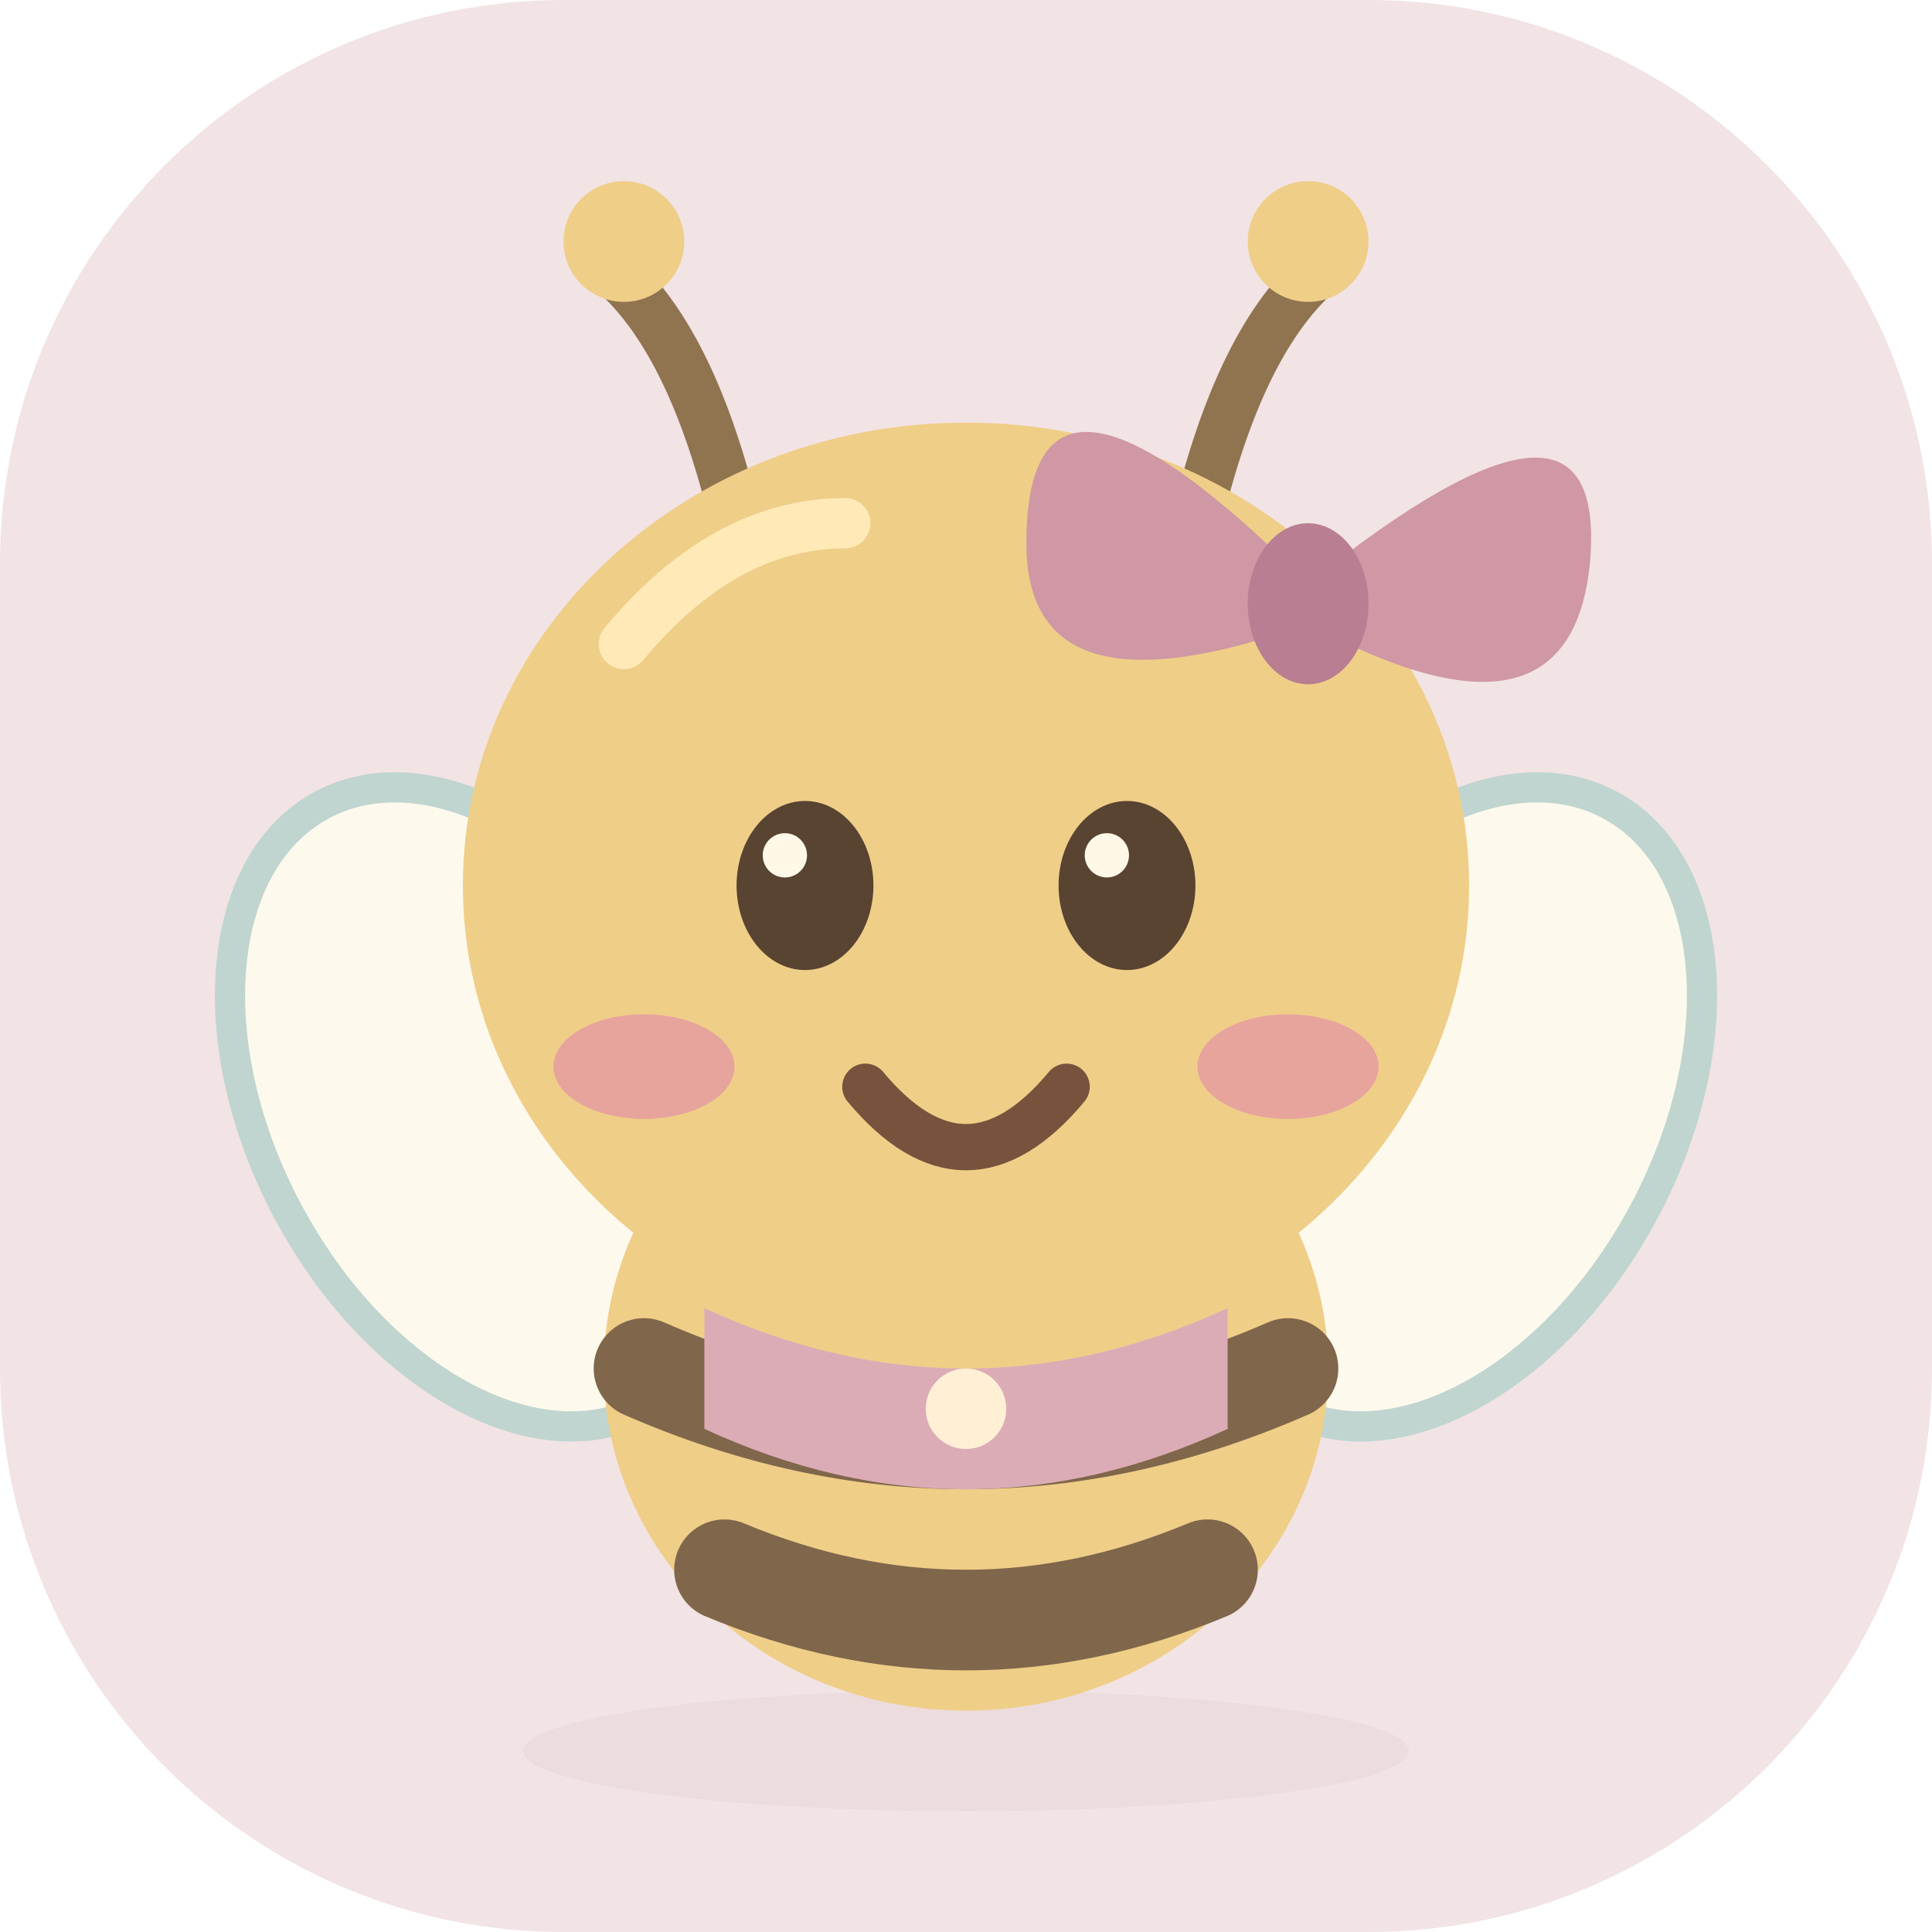
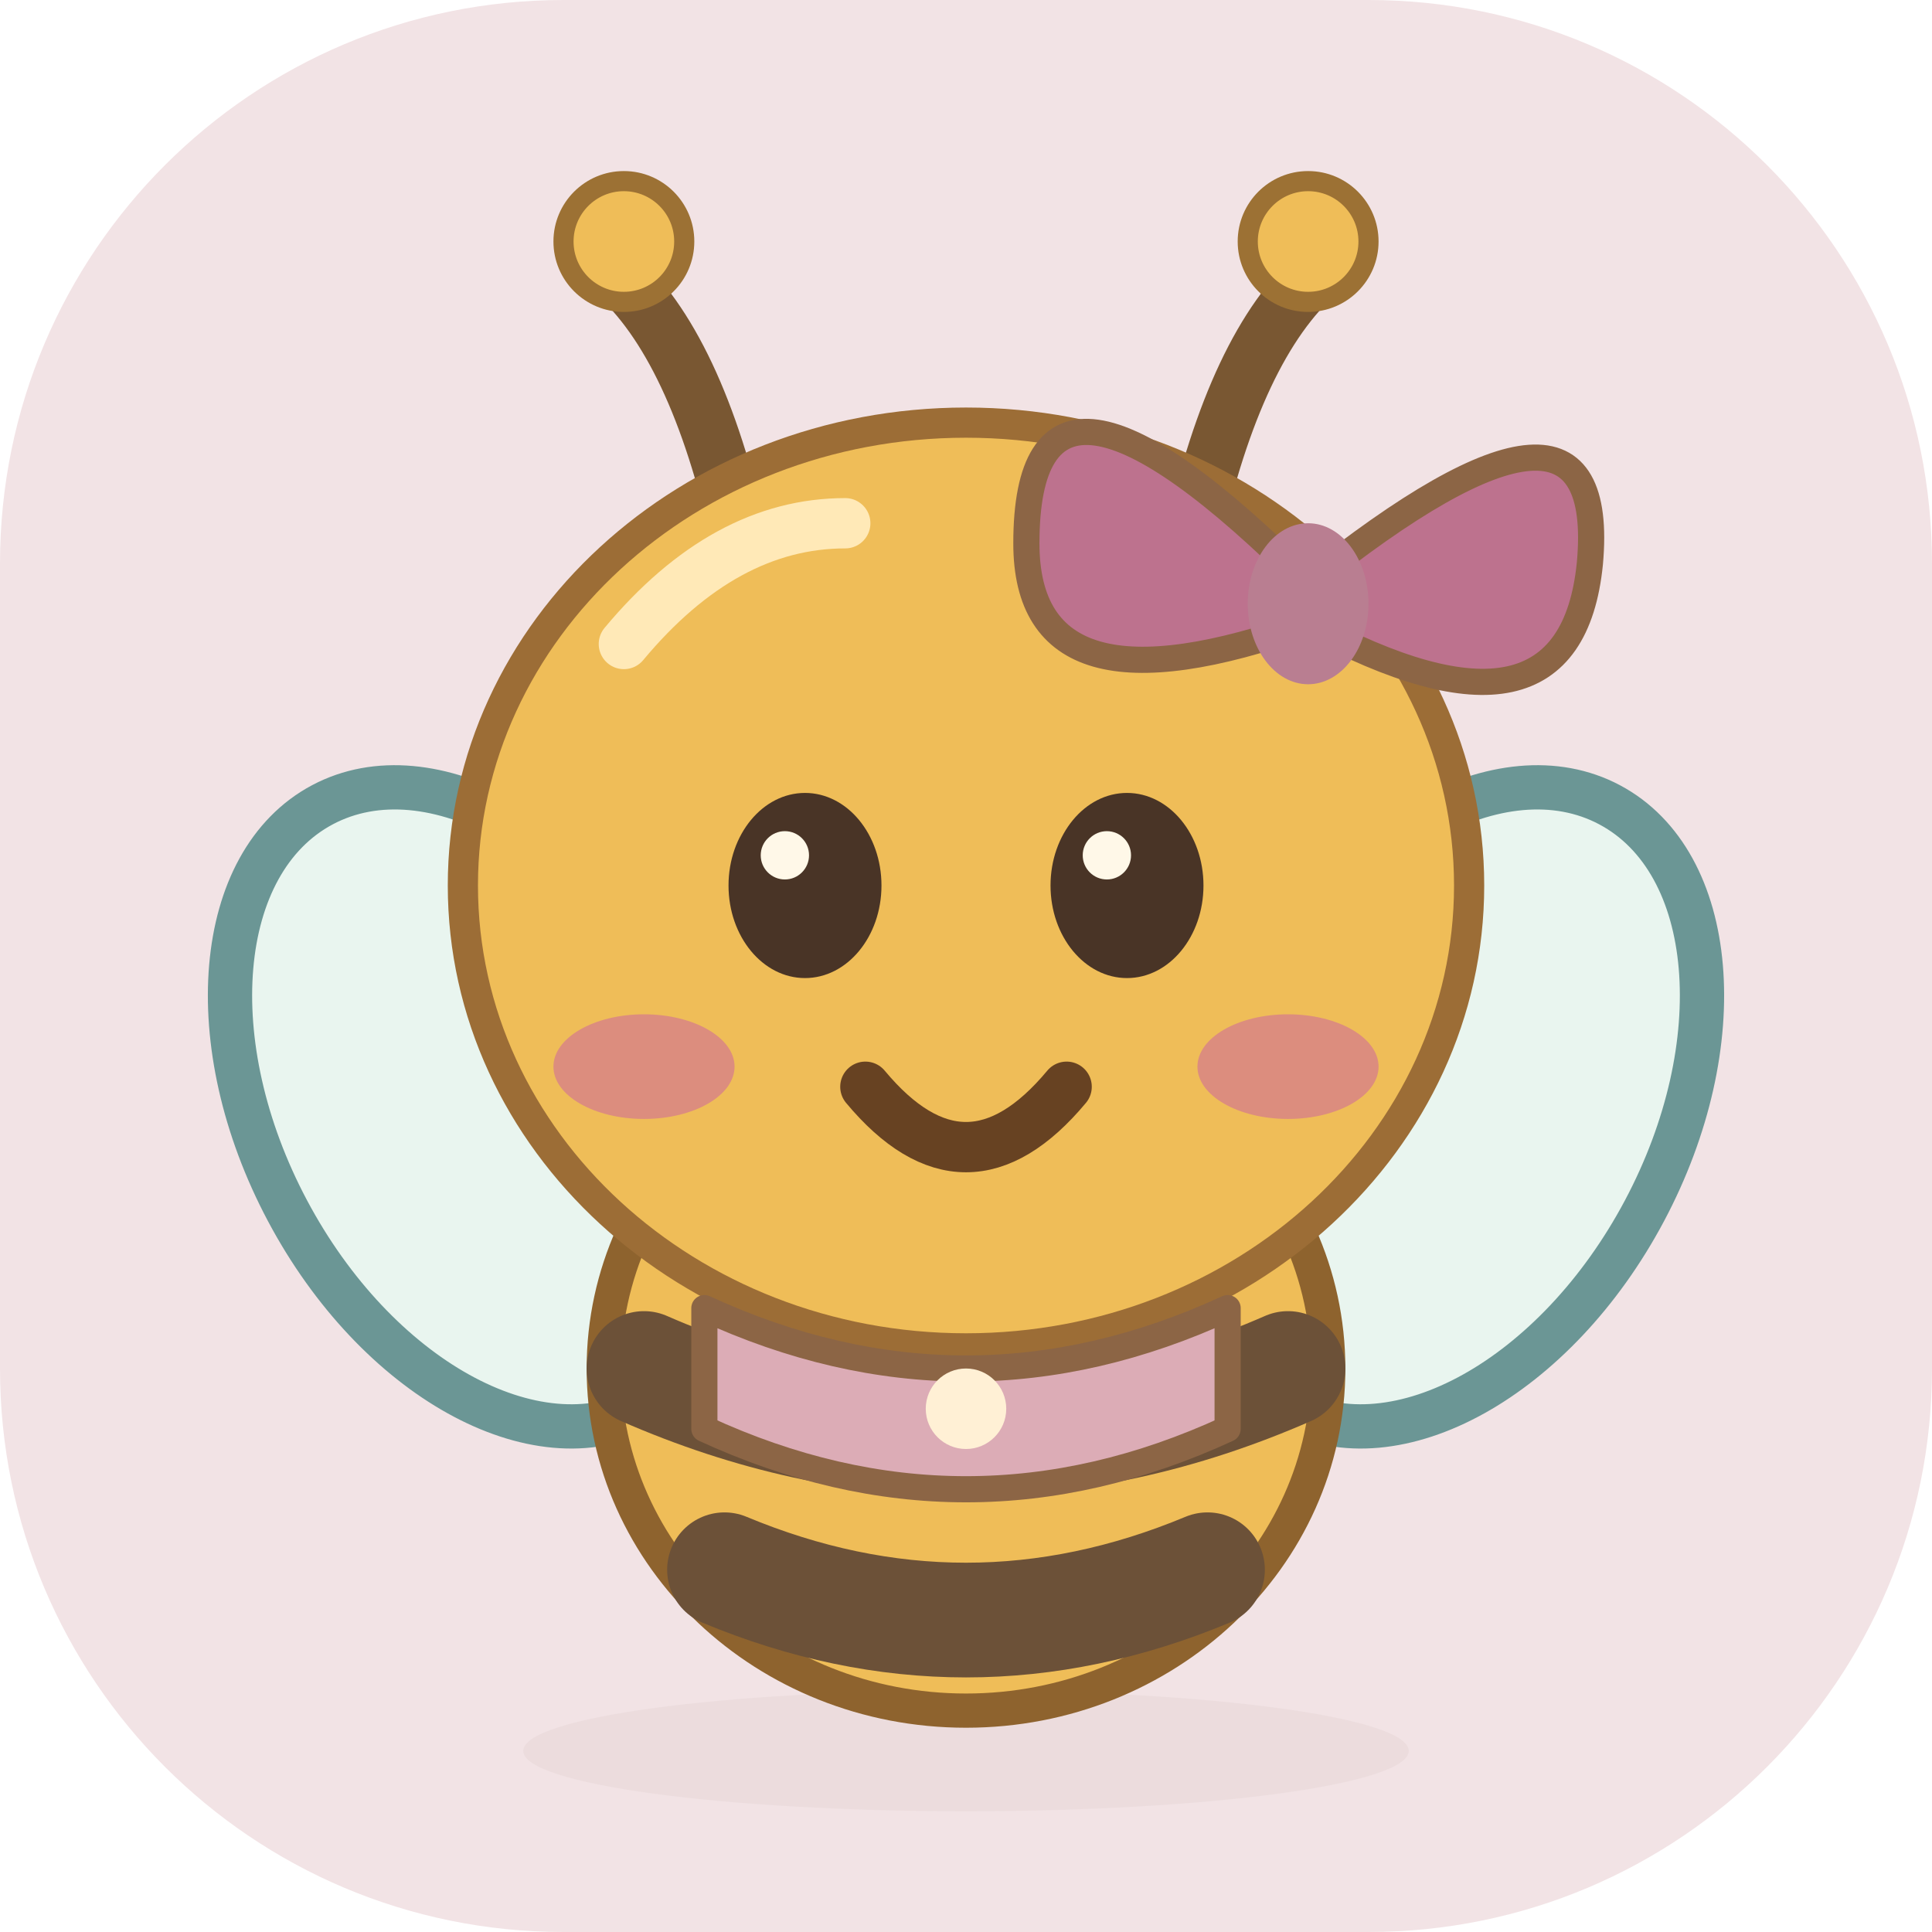
<svg xmlns="http://www.w3.org/2000/svg" viewBox="0 0 96 96">
  <rect x="0" y="0" width="96" height="96" rx="28" fill="#f2e3e5" />
-   <ellipse cx="48" cy="87" rx="22" ry="3" fill="#6b58420c" />
-   <ellipse cx="24" cy="55" rx="11" ry="17" transform="rotate(-28 24 55)" fill="#fdf9ed" stroke="#c0d5cf" stroke-width="1.5" />
-   <ellipse cx="72" cy="55" rx="11" ry="17" transform="rotate(28 72 55)" fill="#fdf9ed" stroke="#c0d5cf" stroke-width="1.5" />
-   <ellipse cx="48" cy="68" rx="18" ry="17" fill="#efce88" />
-   <path d="M32 68q16 7 32 0m-28 10q12 5 24 0" fill="none" stroke="#80664a" stroke-width="5" stroke-linecap="round" stroke-linejoin="round" />
-   <path d="M37 28q-2-10-6-14m28 14q2-10 6-14" fill="none" stroke="#8f744f" stroke-width="2.5" stroke-linecap="round" stroke-linejoin="round" />
-   <ellipse cx="31" cy="12" rx="3" ry="3" fill="#efce88" />
-   <ellipse cx="65" cy="12" rx="3" ry="3" fill="#efce88" />
-   <ellipse cx="48" cy="44" rx="25" ry="23" fill="#efce88" />
+   <ellipse cx="48" cy="87" rx="22" ry="3" fill="#6b58420c" stroke="none" stroke-width="1.7" />
+   <ellipse cx="24" cy="55" rx="11" ry="17" transform="rotate(-28 24 55)" fill="#e9f5ef" stroke="#6b9695" stroke-width="2.2" />
+   <ellipse cx="72" cy="55" rx="11" ry="17" transform="rotate(28 72 55)" fill="#e9f5ef" stroke="#6b9695" stroke-width="2.2" />
+   <ellipse cx="48" cy="68" rx="18" ry="17" fill="#efbd58" stroke="#8e632e" stroke-width="1.7" />
+   <path d="M32 68q16 7 32 0m-28 10q12 5 24 0" fill="none" stroke="#6c5138" stroke-width="5.7" stroke-linecap="round" stroke-linejoin="round" />
+   <path d="M37 28q-2-10-6-14m28 14q2-10 6-14" fill="none" stroke="#795732" stroke-width="2.8" stroke-linecap="round" stroke-linejoin="round" />
+   <ellipse cx="31" cy="12" rx="3" ry="3" fill="#efbd58" stroke="#9c7134" stroke-width="1" />
+   <ellipse cx="65" cy="12" rx="3" ry="3" fill="#efbd58" stroke="#9c7134" stroke-width="1" />
+   <ellipse cx="48" cy="44" rx="25" ry="23" fill="#efbd58" stroke="#9c6d36" stroke-width="1.5" />
  <path d="M31 32q5-6 11-6" fill="none" stroke="#ffe9b7" stroke-width="2.5" stroke-linecap="round" stroke-linejoin="round" />
-   <ellipse cx="40" cy="44" rx="3.4" ry="4.2" fill="#594331" />
-   <ellipse cx="39" cy="42.5" rx="1.1" ry="1.1" fill="#fff8e8" />
-   <ellipse cx="56" cy="44" rx="3.4" ry="4.2" fill="#594331" />
-   <ellipse cx="55" cy="42.5" rx="1.1" ry="1.1" fill="#fff8e8" />
-   <ellipse cx="32" cy="53" rx="4.5" ry="2.6" fill="#e7a49c" />
-   <ellipse cx="64" cy="53" rx="4.5" ry="2.6" fill="#e7a49c" />
-   <path d="M43 54q5 6 10 0" fill="none" stroke="#77523c" stroke-width="2.3" stroke-linecap="round" stroke-linejoin="round" />
-   <path d="M65 29q-14-14-14-2 0 9 14 4 13 7 14-3 1-11-14 1Z" fill="#cf98a4" stroke="none" stroke-width="2" stroke-linecap="round" stroke-linejoin="round" />
-   <ellipse cx="65" cy="30" rx="3" ry="4" fill="#b97e91" />
-   <path d="M35 65q13 6 26 0v6q-13 6-26 0Z" fill="#dcacb6" stroke="none" stroke-width="2" stroke-linecap="round" stroke-linejoin="round" />
-   <ellipse cx="48" cy="70" rx="2" ry="2" fill="#fff0d5" />
+   <ellipse cx="40" cy="44" rx="3.8" ry="4.6" fill="#493426" stroke="none" stroke-width="1.7" />
+   <ellipse cx="39" cy="42.5" rx="1.2" ry="1.2" fill="#fff8e8" stroke="none" stroke-width="1.7" />
+   <ellipse cx="56" cy="44" rx="3.8" ry="4.6" fill="#493426" stroke="none" stroke-width="1.7" />
+   <ellipse cx="55" cy="42.5" rx="1.2" ry="1.2" fill="#fff8e8" stroke="none" stroke-width="1.7" />
+   <ellipse cx="32" cy="53" rx="4.5" ry="2.6" fill="#dc8d7e" stroke="none" stroke-width="1.7" />
+   <ellipse cx="64" cy="53" rx="4.5" ry="2.6" fill="#dc8d7e" stroke="none" stroke-width="1.7" />
+   <path d="M43 54q5 6 10 0" fill="none" stroke="#674222" stroke-width="2.5" stroke-linecap="round" stroke-linejoin="round" />
+   <path d="M65 29q-14-14-14-2 0 9 14 4 13 7 14-3 1-11-14 1Z" fill="#bd728e" stroke="#8c6545" stroke-width="1.3" stroke-linecap="round" stroke-linejoin="round" />
+   <ellipse cx="65" cy="30" rx="3" ry="4" fill="#b97e91" stroke="none" stroke-width="1.7" />
+   <path d="M35 65q13 6 26 0v6q-13 6-26 0Z" fill="#dcacb6" stroke="#8c6545" stroke-width="1.3" stroke-linecap="round" stroke-linejoin="round" />
+   <ellipse cx="48" cy="70" rx="2" ry="2" fill="#fff0d5" stroke="none" stroke-width="1.7" />
</svg>
